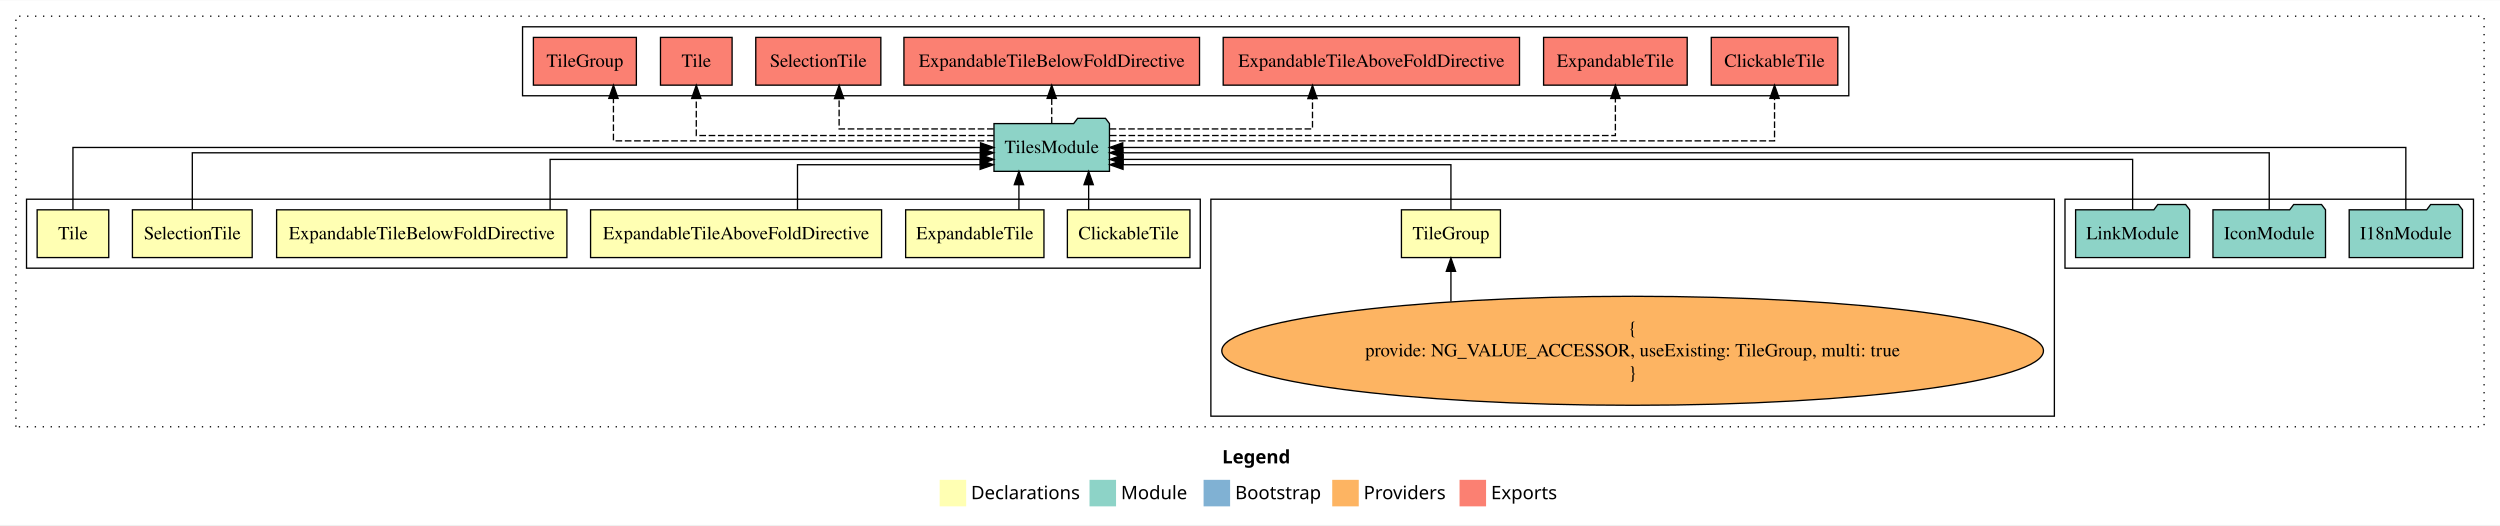
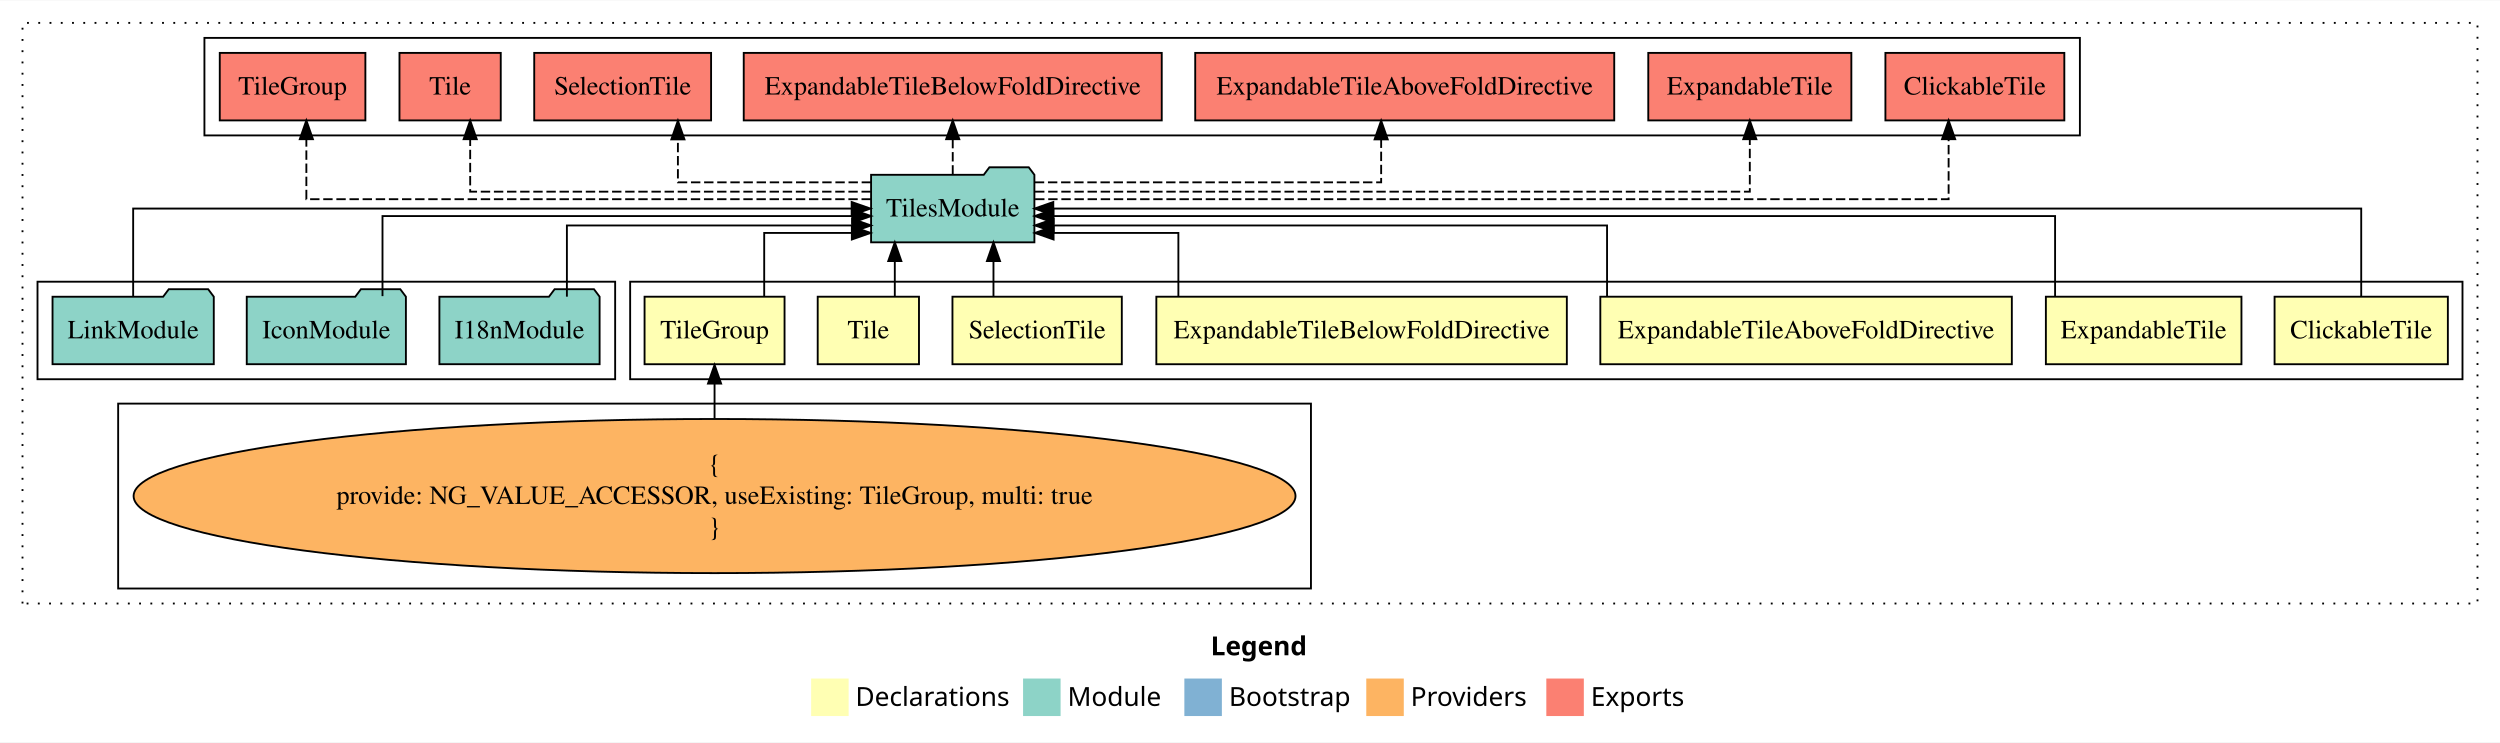
- <svg xmlns="http://www.w3.org/2000/svg" width="1885pt" height="396pt" viewBox="0.00 0.00 1885.00 395.59">
+ <svg xmlns="http://www.w3.org/2000/svg" width="1333pt" height="396pt" viewBox="0.00 0.00 1333.00 395.59">
  <g id="graph0" class="graph" transform="scale(1 1) rotate(0) translate(4 391.59)">
-     <polygon fill="white" stroke="transparent" points="-4,4 -4,-391.59 1881,-391.59 1881,4 -4,4" />
-     <text text-anchor="start" x="917.51" y="-42.4" font-family="Times-12" font-weight="bold" font-size="14.00">Legend</text>
-     <polygon fill="#ffffb3" stroke="transparent" points="704.5,-10 704.5,-30 724.5,-30 724.5,-10 704.5,-10" />
-     <text text-anchor="start" x="728.13" y="-15.4" font-family="Times-12" font-size="14.00">  Declarations</text>
-     <polygon fill="#8dd3c7" stroke="transparent" points="817.5,-10 817.5,-30 837.5,-30 837.5,-10 817.5,-10" />
-     <text text-anchor="start" x="841.23" y="-15.4" font-family="Times-12" font-size="14.00">  Module</text>
-     <polygon fill="#80b1d3" stroke="transparent" points="903.5,-10 903.5,-30 923.5,-30 923.5,-10 903.5,-10" />
-     <text text-anchor="start" x="927.28" y="-15.4" font-family="Times-12" font-size="14.00">  Bootstrap</text>
-     <polygon fill="#fdb462" stroke="transparent" points="1000.5,-10 1000.5,-30 1020.5,-30 1020.5,-10 1000.5,-10" />
-     <text text-anchor="start" x="1024.17" y="-15.4" font-family="Times-12" font-size="14.00">  Providers</text>
-     <polygon fill="#fb8072" stroke="transparent" points="1096.5,-10 1096.5,-30 1116.5,-30 1116.5,-10 1096.5,-10" />
-     <text text-anchor="start" x="1120.23" y="-15.4" font-family="Times-12" font-size="14.00">  Exports</text>
+     <polygon fill="white" stroke="transparent" points="-4,4 -4,-391.59 1329,-391.59 1329,4 -4,4" />
+     <text text-anchor="start" x="641.51" y="-42.4" font-family="Times-12" font-weight="bold" font-size="14.00">Legend</text>
+     <polygon fill="#ffffb3" stroke="transparent" points="428.5,-10 428.5,-30 448.5,-30 448.5,-10 428.5,-10" />
+     <text text-anchor="start" x="452.13" y="-15.4" font-family="Times-12" font-size="14.00">  Declarations</text>
+     <polygon fill="#8dd3c7" stroke="transparent" points="541.5,-10 541.5,-30 561.5,-30 561.5,-10 541.5,-10" />
+     <text text-anchor="start" x="565.23" y="-15.4" font-family="Times-12" font-size="14.00">  Module</text>
+     <polygon fill="#80b1d3" stroke="transparent" points="627.5,-10 627.5,-30 647.5,-30 647.5,-10 627.5,-10" />
+     <text text-anchor="start" x="651.28" y="-15.4" font-family="Times-12" font-size="14.00">  Bootstrap</text>
+     <polygon fill="#fdb462" stroke="transparent" points="724.5,-10 724.5,-30 744.5,-30 744.5,-10 724.5,-10" />
+     <text text-anchor="start" x="748.17" y="-15.4" font-family="Times-12" font-size="14.00">  Providers</text>
+     <polygon fill="#fb8072" stroke="transparent" points="820.5,-10 820.5,-30 840.5,-30 840.5,-10 820.5,-10" />
+     <text text-anchor="start" x="844.23" y="-15.4" font-family="Times-12" font-size="14.00">  Exports</text>
    <g id="clust1" class="cluster">
-       <polygon fill="none" stroke="black" stroke-dasharray="1,5" points="8,-70 8,-379.59 1869,-379.59 1869,-70 8,-70" />
+       <polygon fill="none" stroke="black" stroke-dasharray="1,5" points="8,-70 8,-379.59 1317,-379.59 1317,-70 8,-70" />
+     </g>
+     <g id="clust2" class="cluster">
+       <polygon fill="none" stroke="black" points="332,-189.59 332,-241.59 1309,-241.59 1309,-189.59 332,-189.59" />
+     </g>
+     <g id="clust11" class="cluster">
+       <polygon fill="none" stroke="black" points="105,-319.59 105,-371.59 1105,-371.59 1105,-319.59 105,-319.59" />
+     </g>
+     <g id="clust9" class="cluster">
+       <polygon fill="none" stroke="black" points="59,-78 59,-176.59 695,-176.59 695,-78 59,-78" />
    </g>
    <g id="clust10" class="cluster">
-       <polygon fill="none" stroke="black" points="1553,-189.59 1553,-241.59 1861,-241.59 1861,-189.59 1553,-189.59" />
-     </g>
-     <g id="clust9" class="cluster">
-       <polygon fill="none" stroke="black" points="909,-78 909,-241.59 1545,-241.59 1545,-78 909,-78" />
-     </g>
-     <g id="clust11" class="cluster">
-       <polygon fill="none" stroke="black" points="390,-319.59 390,-371.59 1390,-371.59 1390,-319.59 390,-319.59" />
-     </g>
-     <g id="clust2" class="cluster">
-       <polygon fill="none" stroke="black" points="16,-189.59 16,-241.59 901,-241.59 901,-189.59 16,-189.59" />
+       <polygon fill="none" stroke="black" points="16,-189.59 16,-241.59 324,-241.59 324,-189.59 16,-189.59" />
    </g>
    <g id="node1" class="node">
-       <polygon fill="#ffffb3" stroke="black" points="893.2,-233.59 800.8,-233.59 800.8,-197.59 893.2,-197.59 893.2,-233.59" />
-       <text text-anchor="middle" x="847" y="-211.39" font-family="Times,serif" font-size="14.00">ClickableTile</text>
+       <polygon fill="#ffffb3" stroke="black" points="1301.2,-233.59 1208.8,-233.59 1208.8,-197.59 1301.2,-197.59 1301.2,-233.59" />
+       <text text-anchor="middle" x="1255" y="-211.39" font-family="Times,serif" font-size="14.00">ClickableTile</text>
    </g>
    <g id="node8" class="node">
-       <polygon fill="#8dd3c7" stroke="black" points="832.54,-298.59 829.54,-302.59 808.54,-302.59 805.54,-298.59 745.46,-298.59 745.46,-262.59 832.54,-262.59 832.54,-298.59" />
-       <text text-anchor="middle" x="789" y="-276.39" font-family="Times,serif" font-size="14.00">TilesModule</text>
+       <polygon fill="#8dd3c7" stroke="black" points="547.54,-298.59 544.54,-302.59 523.54,-302.59 520.54,-298.59 460.46,-298.59 460.46,-262.59 547.54,-262.59 547.54,-298.59" />
+       <text text-anchor="middle" x="504" y="-276.39" font-family="Times,serif" font-size="14.00">TilesModule</text>
    </g>
    <g id="edge1" class="edge">
-       <path fill="none" stroke="black" d="M816.84,-233.7C816.84,-233.7 816.84,-252.58 816.84,-252.58" />
-       <polygon fill="black" stroke="black" points="813.34,-252.58 816.84,-262.58 820.34,-252.58 813.34,-252.58" />
+       <path fill="none" stroke="black" d="M1255,-233.7C1255,-252.93 1255,-280.59 1255,-280.59 1255,-280.59 557.62,-280.59 557.62,-280.59" />
+       <polygon fill="black" stroke="black" points="557.62,-277.09 547.62,-280.59 557.62,-284.09 557.62,-277.09" />
    </g>
    <g id="node2" class="node">
-       <polygon fill="#ffffb3" stroke="black" points="783.14,-233.59 678.86,-233.59 678.86,-197.59 783.14,-197.59 783.14,-233.59" />
-       <text text-anchor="middle" x="731" y="-211.39" font-family="Times,serif" font-size="14.00">ExpandableTile</text>
+       <polygon fill="#ffffb3" stroke="black" points="1191.14,-233.59 1086.86,-233.59 1086.86,-197.59 1191.14,-197.59 1191.14,-233.59" />
+       <text text-anchor="middle" x="1139" y="-211.39" font-family="Times,serif" font-size="14.00">ExpandableTile</text>
    </g>
    <g id="edge2" class="edge">
-       <path fill="none" stroke="black" d="M764.27,-233.7C764.27,-233.7 764.27,-252.58 764.27,-252.58" />
-       <polygon fill="black" stroke="black" points="760.77,-252.58 764.27,-262.58 767.77,-252.58 760.77,-252.58" />
+       <path fill="none" stroke="black" d="M1091.77,-233.89C1091.77,-251.86 1091.77,-276.59 1091.77,-276.59 1091.77,-276.59 557.7,-276.59 557.7,-276.59" />
+       <polygon fill="black" stroke="black" points="557.7,-273.09 547.7,-276.59 557.7,-280.09 557.7,-273.09" />
    </g>
    <g id="node3" class="node">
-       <polygon fill="#ffffb3" stroke="black" points="660.71,-233.59 441.29,-233.59 441.29,-197.59 660.71,-197.59 660.71,-233.59" />
-       <text text-anchor="middle" x="551" y="-211.39" font-family="Times,serif" font-size="14.00">ExpandableTileAboveFoldDirective</text>
+       <polygon fill="#ffffb3" stroke="black" points="1068.71,-233.59 849.29,-233.59 849.29,-197.59 1068.71,-197.59 1068.71,-233.59" />
+       <text text-anchor="middle" x="959" y="-211.39" font-family="Times,serif" font-size="14.00">ExpandableTileAboveFoldDirective</text>
    </g>
    <g id="edge3" class="edge">
-       <path fill="none" stroke="black" d="M597.31,-233.78C597.31,-248.77 597.31,-267.59 597.31,-267.59 597.31,-267.59 735.02,-267.59 735.02,-267.59" />
-       <polygon fill="black" stroke="black" points="735.02,-271.09 745.02,-267.59 735.02,-264.09 735.02,-271.09" />
+       <path fill="none" stroke="black" d="M852.88,-233.62C852.88,-249.99 852.88,-271.59 852.88,-271.59 852.88,-271.59 557.83,-271.59 557.83,-271.59" />
+       <polygon fill="black" stroke="black" points="557.83,-268.09 547.83,-271.59 557.83,-275.09 557.83,-268.09" />
    </g>
    <g id="node4" class="node">
-       <polygon fill="#ffffb3" stroke="black" points="423.44,-233.59 204.56,-233.59 204.56,-197.59 423.44,-197.59 423.44,-233.59" />
-       <text text-anchor="middle" x="314" y="-211.39" font-family="Times,serif" font-size="14.00">ExpandableTileBelowFoldDirective</text>
+       <polygon fill="#ffffb3" stroke="black" points="831.44,-233.59 612.56,-233.59 612.56,-197.59 831.44,-197.59 831.44,-233.59" />
+       <text text-anchor="middle" x="722" y="-211.39" font-family="Times,serif" font-size="14.00">ExpandableTileBelowFoldDirective</text>
    </g>
    <g id="edge4" class="edge">
-       <path fill="none" stroke="black" d="M410.78,-233.62C410.78,-249.99 410.78,-271.59 410.78,-271.59 410.78,-271.59 735.24,-271.59 735.24,-271.59" />
-       <polygon fill="black" stroke="black" points="735.24,-275.09 745.24,-271.59 735.24,-268.09 735.24,-275.09" />
+       <path fill="none" stroke="black" d="M624.31,-233.78C624.31,-248.77 624.31,-267.59 624.31,-267.59 624.31,-267.59 557.77,-267.59 557.77,-267.59" />
+       <polygon fill="black" stroke="black" points="557.77,-264.09 547.77,-267.59 557.77,-271.09 557.77,-264.09" />
    </g>
    <g id="node5" class="node">
-       <polygon fill="#ffffb3" stroke="black" points="186.15,-233.59 95.85,-233.59 95.85,-197.59 186.15,-197.59 186.15,-233.59" />
-       <text text-anchor="middle" x="141" y="-211.39" font-family="Times,serif" font-size="14.00">SelectionTile</text>
+       <polygon fill="#ffffb3" stroke="black" points="594.15,-233.59 503.85,-233.59 503.85,-197.59 594.15,-197.59 594.15,-233.59" />
+       <text text-anchor="middle" x="549" y="-211.39" font-family="Times,serif" font-size="14.00">SelectionTile</text>
    </g>
    <g id="edge5" class="edge">
-       <path fill="none" stroke="black" d="M141,-233.89C141,-251.86 141,-276.59 141,-276.59 141,-276.59 735.22,-276.59 735.22,-276.59" />
-       <polygon fill="black" stroke="black" points="735.22,-280.09 745.22,-276.59 735.22,-273.09 735.22,-280.09" />
+       <path fill="none" stroke="black" d="M525.72,-233.7C525.72,-233.7 525.72,-252.58 525.72,-252.58" />
+       <polygon fill="black" stroke="black" points="522.22,-252.58 525.72,-262.58 529.22,-252.58 522.22,-252.58" />
    </g>
    <g id="node6" class="node">
-       <polygon fill="#ffffb3" stroke="black" points="78,-233.59 24,-233.59 24,-197.59 78,-197.59 78,-233.59" />
-       <text text-anchor="middle" x="51" y="-211.39" font-family="Times,serif" font-size="14.00">Tile</text>
+       <polygon fill="#ffffb3" stroke="black" points="486,-233.59 432,-233.59 432,-197.59 486,-197.59 486,-233.59" />
+       <text text-anchor="middle" x="459" y="-211.39" font-family="Times,serif" font-size="14.00">Tile</text>
    </g>
    <g id="edge6" class="edge">
-       <path fill="none" stroke="black" d="M51,-233.7C51,-252.93 51,-280.59 51,-280.59 51,-280.59 735.32,-280.59 735.32,-280.59" />
-       <polygon fill="black" stroke="black" points="735.32,-284.09 745.32,-280.59 735.32,-277.09 735.32,-284.09" />
+       <path fill="none" stroke="black" d="M473.11,-233.7C473.11,-233.7 473.11,-252.58 473.11,-252.58" />
+       <polygon fill="black" stroke="black" points="469.61,-252.58 473.11,-262.58 476.61,-252.58 469.61,-252.58" />
    </g>
    <g id="node7" class="node">
-       <polygon fill="#ffffb3" stroke="black" points="1127.32,-233.59 1052.68,-233.59 1052.68,-197.59 1127.32,-197.59 1127.32,-233.59" />
-       <text text-anchor="middle" x="1090" y="-211.39" font-family="Times,serif" font-size="14.00">TileGroup</text>
+       <polygon fill="#ffffb3" stroke="black" points="414.32,-233.59 339.68,-233.59 339.68,-197.59 414.32,-197.59 414.32,-233.59" />
+       <text text-anchor="middle" x="377" y="-211.39" font-family="Times,serif" font-size="14.00">TileGroup</text>
    </g>
    <g id="edge7" class="edge">
-       <path fill="none" stroke="black" d="M1090,-233.78C1090,-248.77 1090,-267.59 1090,-267.59 1090,-267.59 842.77,-267.59 842.77,-267.59" />
-       <polygon fill="black" stroke="black" points="842.77,-264.09 832.77,-267.59 842.77,-271.09 842.77,-264.09" />
+       <path fill="none" stroke="black" d="M403.47,-233.78C403.47,-248.77 403.47,-267.59 403.47,-267.59 403.47,-267.59 450.2,-267.59 450.2,-267.59" />
+       <polygon fill="black" stroke="black" points="450.2,-271.09 460.2,-267.59 450.2,-264.09 450.2,-271.09" />
    </g>
    <g id="node13" class="node">
-       <polygon fill="#fb8072" stroke="black" points="1381.7,-363.59 1286.3,-363.59 1286.3,-327.59 1381.7,-327.59 1381.7,-363.59" />
-       <text text-anchor="middle" x="1334" y="-341.39" font-family="Times,serif" font-size="14.00">ClickableTile </text>
+       <polygon fill="#fb8072" stroke="black" points="1096.7,-363.59 1001.3,-363.59 1001.3,-327.59 1096.7,-327.59 1096.7,-363.59" />
+       <text text-anchor="middle" x="1049" y="-341.39" font-family="Times,serif" font-size="14.00">ClickableTile </text>
    </g>
    <g id="edge12" class="edge">
-       <path fill="none" stroke="black" stroke-dasharray="5,2" d="M832.68,-285.59C962,-285.59 1334,-285.59 1334,-285.59 1334,-285.59 1334,-317.59 1334,-317.59" />
-       <polygon fill="black" stroke="black" points="1330.5,-317.59 1334,-327.59 1337.5,-317.59 1330.5,-317.59" />
+       <path fill="none" stroke="black" stroke-dasharray="5,2" d="M547.91,-285.59C675.13,-285.59 1035,-285.59 1035,-285.59 1035,-285.59 1035,-317.59 1035,-317.59" />
+       <polygon fill="black" stroke="black" points="1031.5,-317.59 1035,-327.59 1038.5,-317.59 1031.5,-317.59" />
    </g>
    <g id="node14" class="node">
-       <polygon fill="#fb8072" stroke="black" points="1268.14,-363.59 1159.86,-363.59 1159.86,-327.59 1268.14,-327.59 1268.14,-363.59" />
-       <text text-anchor="middle" x="1214" y="-341.39" font-family="Times,serif" font-size="14.00">ExpandableTile </text>
+       <polygon fill="#fb8072" stroke="black" points="983.14,-363.59 874.86,-363.59 874.86,-327.59 983.14,-327.59 983.14,-363.59" />
+       <text text-anchor="middle" x="929" y="-341.39" font-family="Times,serif" font-size="14.00">ExpandableTile </text>
    </g>
    <g id="edge13" class="edge">
-       <path fill="none" stroke="black" stroke-dasharray="5,2" d="M832.88,-289.59C941.47,-289.59 1214,-289.59 1214,-289.59 1214,-289.59 1214,-317.56 1214,-317.56" />
-       <polygon fill="black" stroke="black" points="1210.5,-317.56 1214,-327.56 1217.5,-317.56 1210.5,-317.56" />
+       <path fill="none" stroke="black" stroke-dasharray="5,2" d="M547.88,-289.59C656.47,-289.59 929,-289.59 929,-289.59 929,-289.59 929,-317.56 929,-317.56" />
+       <polygon fill="black" stroke="black" points="925.5,-317.56 929,-327.56 932.5,-317.56 925.5,-317.56" />
    </g>
    <g id="node15" class="node">
-       <polygon fill="#fb8072" stroke="black" points="1141.71,-363.59 918.29,-363.59 918.29,-327.59 1141.71,-327.59 1141.71,-363.59" />
-       <text text-anchor="middle" x="1030" y="-341.39" font-family="Times,serif" font-size="14.00">ExpandableTileAboveFoldDirective </text>
+       <polygon fill="#fb8072" stroke="black" points="856.71,-363.59 633.29,-363.59 633.29,-327.59 856.71,-327.59 856.71,-363.59" />
+       <text text-anchor="middle" x="745" y="-341.39" font-family="Times,serif" font-size="14.00">ExpandableTileAboveFoldDirective </text>
    </g>
    <g id="edge14" class="edge">
-       <path fill="none" stroke="black" stroke-dasharray="5,2" d="M832.64,-294.59C890.56,-294.59 985.62,-294.59 985.62,-294.59 985.62,-294.59 985.62,-317.47 985.62,-317.47" />
-       <polygon fill="black" stroke="black" points="982.12,-317.47 985.62,-327.47 989.12,-317.47 982.12,-317.47" />
+       <path fill="none" stroke="black" stroke-dasharray="5,2" d="M547.77,-294.59C614.1,-294.59 732.43,-294.59 732.43,-294.59 732.43,-294.59 732.43,-317.47 732.43,-317.47" />
+       <polygon fill="black" stroke="black" points="728.93,-317.47 732.43,-327.47 735.93,-317.47 728.93,-317.47" />
    </g>
    <g id="node16" class="node">
-       <polygon fill="#fb8072" stroke="black" points="900.44,-363.59 677.56,-363.59 677.56,-327.59 900.44,-327.59 900.44,-363.59" />
-       <text text-anchor="middle" x="789" y="-341.39" font-family="Times,serif" font-size="14.00">ExpandableTileBelowFoldDirective </text>
+       <polygon fill="#fb8072" stroke="black" points="615.44,-363.59 392.56,-363.59 392.56,-327.59 615.44,-327.59 615.44,-363.59" />
+       <text text-anchor="middle" x="504" y="-341.39" font-family="Times,serif" font-size="14.00">ExpandableTileBelowFoldDirective </text>
    </g>
    <g id="edge15" class="edge">
-       <path fill="none" stroke="black" stroke-dasharray="5,2" d="M789,-298.7C789,-298.7 789,-317.58 789,-317.58" />
-       <polygon fill="black" stroke="black" points="785.5,-317.58 789,-327.58 792.5,-317.58 785.5,-317.58" />
+       <path fill="none" stroke="black" stroke-dasharray="5,2" d="M504,-298.7C504,-298.7 504,-317.58 504,-317.58" />
+       <polygon fill="black" stroke="black" points="500.5,-317.58 504,-327.58 507.5,-317.58 500.5,-317.58" />
    </g>
    <g id="node17" class="node">
-       <polygon fill="#fb8072" stroke="black" points="660.15,-363.59 565.85,-363.59 565.85,-327.59 660.15,-327.59 660.15,-363.59" />
-       <text text-anchor="middle" x="613" y="-341.39" font-family="Times,serif" font-size="14.00">SelectionTile </text>
+       <polygon fill="#fb8072" stroke="black" points="375.15,-363.59 280.85,-363.59 280.85,-327.59 375.15,-327.59 375.15,-363.59" />
+       <text text-anchor="middle" x="328" y="-341.39" font-family="Times,serif" font-size="14.00">SelectionTile </text>
    </g>
    <g id="edge16" class="edge">
-       <path fill="none" stroke="black" stroke-dasharray="5,2" d="M745.19,-294.59C697.73,-294.59 628.69,-294.59 628.69,-294.59 628.69,-294.59 628.69,-317.47 628.69,-317.47" />
-       <polygon fill="black" stroke="black" points="625.19,-317.47 628.69,-327.47 632.19,-317.47 625.19,-317.47" />
+       <path fill="none" stroke="black" stroke-dasharray="5,2" d="M460.43,-294.59C417.23,-294.59 357.46,-294.59 357.46,-294.59 357.46,-294.59 357.46,-317.47 357.46,-317.47" />
+       <polygon fill="black" stroke="black" points="353.96,-317.47 357.46,-327.47 360.96,-317.47 353.96,-317.47" />
    </g>
    <g id="node18" class="node">
-       <polygon fill="#fb8072" stroke="black" points="548,-363.59 494,-363.59 494,-327.59 548,-327.59 548,-363.59" />
-       <text text-anchor="middle" x="521" y="-341.39" font-family="Times,serif" font-size="14.00">Tile </text>
+       <polygon fill="#fb8072" stroke="black" points="263,-363.59 209,-363.59 209,-327.59 263,-327.59 263,-363.59" />
+       <text text-anchor="middle" x="236" y="-341.39" font-family="Times,serif" font-size="14.00">Tile </text>
    </g>
    <g id="edge17" class="edge">
-       <path fill="none" stroke="black" stroke-dasharray="5,2" d="M745.34,-289.59C669.4,-289.59 521,-289.59 521,-289.59 521,-289.59 521,-317.56 521,-317.56" />
-       <polygon fill="black" stroke="black" points="517.5,-317.56 521,-327.56 524.5,-317.56 517.5,-317.56" />
+       <path fill="none" stroke="black" stroke-dasharray="5,2" d="M460.35,-289.59C386.94,-289.59 246.7,-289.59 246.7,-289.59 246.7,-289.59 246.7,-317.56 246.7,-317.56" />
+       <polygon fill="black" stroke="black" points="243.2,-317.56 246.7,-327.56 250.2,-317.56 243.2,-317.56" />
    </g>
    <g id="node19" class="node">
-       <polygon fill="#fb8072" stroke="black" points="475.82,-363.59 398.18,-363.59 398.18,-327.59 475.82,-327.59 475.82,-363.59" />
-       <text text-anchor="middle" x="437" y="-341.39" font-family="Times,serif" font-size="14.00">TileGroup </text>
+       <polygon fill="#fb8072" stroke="black" points="190.82,-363.59 113.18,-363.59 113.18,-327.59 190.82,-327.59 190.82,-363.59" />
+       <text text-anchor="middle" x="152" y="-341.39" font-family="Times,serif" font-size="14.00">TileGroup </text>
    </g>
    <g id="edge18" class="edge">
-       <path fill="none" stroke="black" stroke-dasharray="5,2" d="M745.12,-285.59C655.22,-285.59 458.53,-285.59 458.53,-285.59 458.53,-285.59 458.53,-317.59 458.53,-317.59" />
-       <polygon fill="black" stroke="black" points="455.03,-317.59 458.53,-327.59 462.03,-317.59 455.03,-317.59" />
+       <path fill="none" stroke="black" stroke-dasharray="5,2" d="M460.35,-285.59C367.61,-285.59 159.35,-285.59 159.35,-285.59 159.35,-285.59 159.35,-317.59 159.35,-317.59" />
+       <polygon fill="black" stroke="black" points="155.85,-317.59 159.35,-327.59 162.85,-317.59 155.85,-317.59" />
    </g>
    <g id="node9" class="node">
-       <ellipse fill="#fdb462" stroke="black" cx="1227" cy="-127.3" rx="309.77" ry="41.09" />
-       <text text-anchor="middle" x="1227" y="-139.9" font-family="Times,serif" font-size="14.00">{</text>
-       <text text-anchor="middle" x="1227" y="-123.1" font-family="Times,serif" font-size="14.00">    provide: NG_VALUE_ACCESSOR, useExisting: TileGroup, multi: true</text>
-       <text text-anchor="middle" x="1227" y="-106.3" font-family="Times,serif" font-size="14.00">}</text>
+       <ellipse fill="#fdb462" stroke="black" cx="377" cy="-127.3" rx="309.77" ry="41.09" />
+       <text text-anchor="middle" x="377" y="-139.9" font-family="Times,serif" font-size="14.00">{</text>
+       <text text-anchor="middle" x="377" y="-123.1" font-family="Times,serif" font-size="14.00">    provide: NG_VALUE_ACCESSOR, useExisting: TileGroup, multi: true</text>
+       <text text-anchor="middle" x="377" y="-106.3" font-family="Times,serif" font-size="14.00">}</text>
    </g>
    <g id="edge8" class="edge">
-       <path fill="none" stroke="black" d="M1090,-164.48C1090,-164.48 1090,-187.22 1090,-187.22" />
-       <polygon fill="black" stroke="black" points="1086.5,-187.22 1090,-197.22 1093.5,-187.22 1086.5,-187.22" />
+       <path fill="none" stroke="black" d="M377,-168.6C377,-168.6 377,-187.26 377,-187.26" />
+       <polygon fill="black" stroke="black" points="373.5,-187.26 377,-197.26 380.5,-187.26 373.5,-187.26" />
    </g>
    <g id="node10" class="node">
-       <polygon fill="#8dd3c7" stroke="black" points="1852.71,-233.59 1849.71,-237.59 1828.71,-237.59 1825.71,-233.59 1767.29,-233.59 1767.29,-197.59 1852.71,-197.59 1852.71,-233.59" />
-       <text text-anchor="middle" x="1810" y="-211.39" font-family="Times,serif" font-size="14.00">I18nModule</text>
+       <polygon fill="#8dd3c7" stroke="black" points="315.71,-233.59 312.71,-237.59 291.71,-237.59 288.71,-233.59 230.29,-233.59 230.29,-197.59 315.71,-197.59 315.71,-233.59" />
+       <text text-anchor="middle" x="273" y="-211.39" font-family="Times,serif" font-size="14.00">I18nModule</text>
    </g>
    <g id="edge9" class="edge">
-       <path fill="none" stroke="black" d="M1810,-233.7C1810,-252.93 1810,-280.59 1810,-280.59 1810,-280.59 842.54,-280.59 842.54,-280.59" />
-       <polygon fill="black" stroke="black" points="842.54,-277.09 832.54,-280.59 842.54,-284.09 842.54,-277.09" />
+       <path fill="none" stroke="black" d="M298.27,-233.62C298.27,-249.99 298.27,-271.59 298.27,-271.59 298.27,-271.59 450.37,-271.59 450.37,-271.59" />
+       <polygon fill="black" stroke="black" points="450.37,-275.09 460.37,-271.59 450.37,-268.09 450.37,-275.09" />
    </g>
    <g id="node11" class="node">
-       <polygon fill="#8dd3c7" stroke="black" points="1749.43,-233.59 1746.43,-237.59 1725.43,-237.59 1722.43,-233.59 1664.57,-233.59 1664.57,-197.59 1749.43,-197.59 1749.43,-233.59" />
-       <text text-anchor="middle" x="1707" y="-211.39" font-family="Times,serif" font-size="14.00">IconModule</text>
+       <polygon fill="#8dd3c7" stroke="black" points="212.43,-233.59 209.43,-237.59 188.43,-237.59 185.43,-233.59 127.57,-233.59 127.57,-197.59 212.43,-197.59 212.43,-233.59" />
+       <text text-anchor="middle" x="170" y="-211.39" font-family="Times,serif" font-size="14.00">IconModule</text>
    </g>
    <g id="edge10" class="edge">
-       <path fill="none" stroke="black" d="M1707,-233.89C1707,-251.86 1707,-276.59 1707,-276.59 1707,-276.59 842.66,-276.59 842.66,-276.59" />
-       <polygon fill="black" stroke="black" points="842.66,-273.09 832.66,-276.59 842.66,-280.09 842.66,-273.09" />
+       <path fill="none" stroke="black" d="M199.95,-233.89C199.95,-251.86 199.95,-276.59 199.95,-276.59 199.95,-276.59 450.44,-276.59 450.44,-276.59" />
+       <polygon fill="black" stroke="black" points="450.44,-280.09 460.44,-276.59 450.44,-273.09 450.44,-280.09" />
    </g>
    <g id="node12" class="node">
-       <polygon fill="#8dd3c7" stroke="black" points="1646.99,-233.59 1643.99,-237.59 1622.99,-237.59 1619.99,-233.59 1561.01,-233.59 1561.01,-197.59 1646.99,-197.59 1646.99,-233.59" />
-       <text text-anchor="middle" x="1604" y="-211.39" font-family="Times,serif" font-size="14.00">LinkModule</text>
+       <polygon fill="#8dd3c7" stroke="black" points="109.99,-233.59 106.99,-237.59 85.99,-237.59 82.99,-233.59 24.01,-233.59 24.01,-197.59 109.99,-197.59 109.99,-233.59" />
+       <text text-anchor="middle" x="67" y="-211.39" font-family="Times,serif" font-size="14.00">LinkModule</text>
    </g>
    <g id="edge11" class="edge">
-       <path fill="none" stroke="black" d="M1604,-233.62C1604,-249.99 1604,-271.59 1604,-271.59 1604,-271.59 842.82,-271.59 842.82,-271.59" />
-       <polygon fill="black" stroke="black" points="842.82,-268.09 832.82,-271.59 842.82,-275.09 842.82,-268.09" />
+       <path fill="none" stroke="black" d="M67,-233.7C67,-252.93 67,-280.59 67,-280.59 67,-280.59 450.1,-280.59 450.1,-280.59" />
+       <polygon fill="black" stroke="black" points="450.1,-284.09 460.1,-280.59 450.1,-277.09 450.1,-284.09" />
    </g>
  </g>
</svg>
